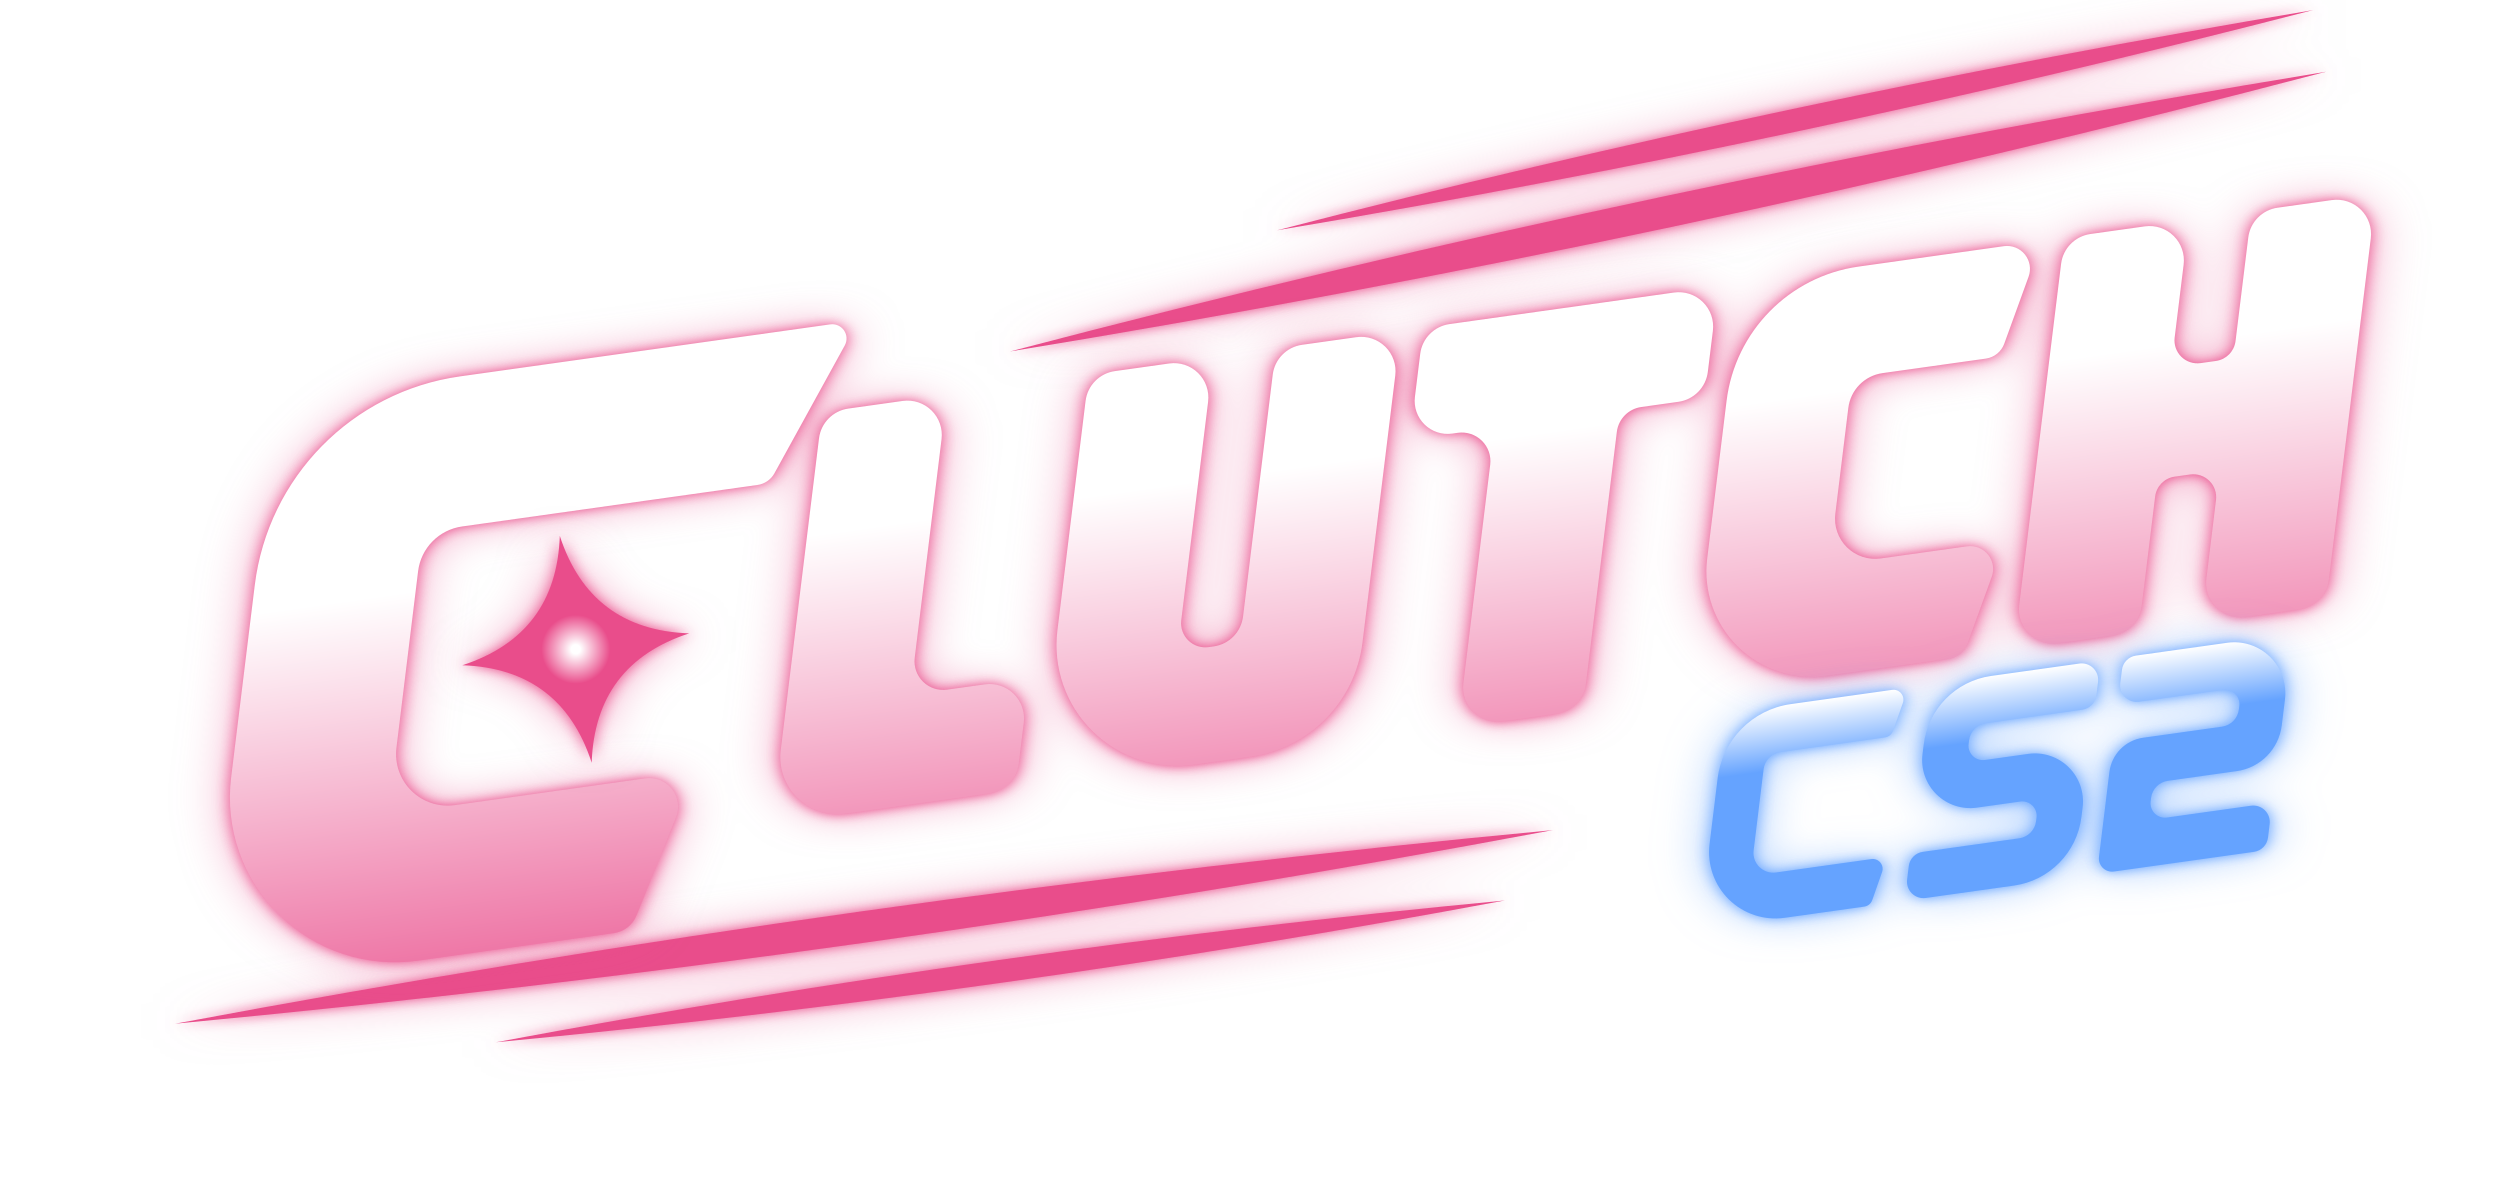
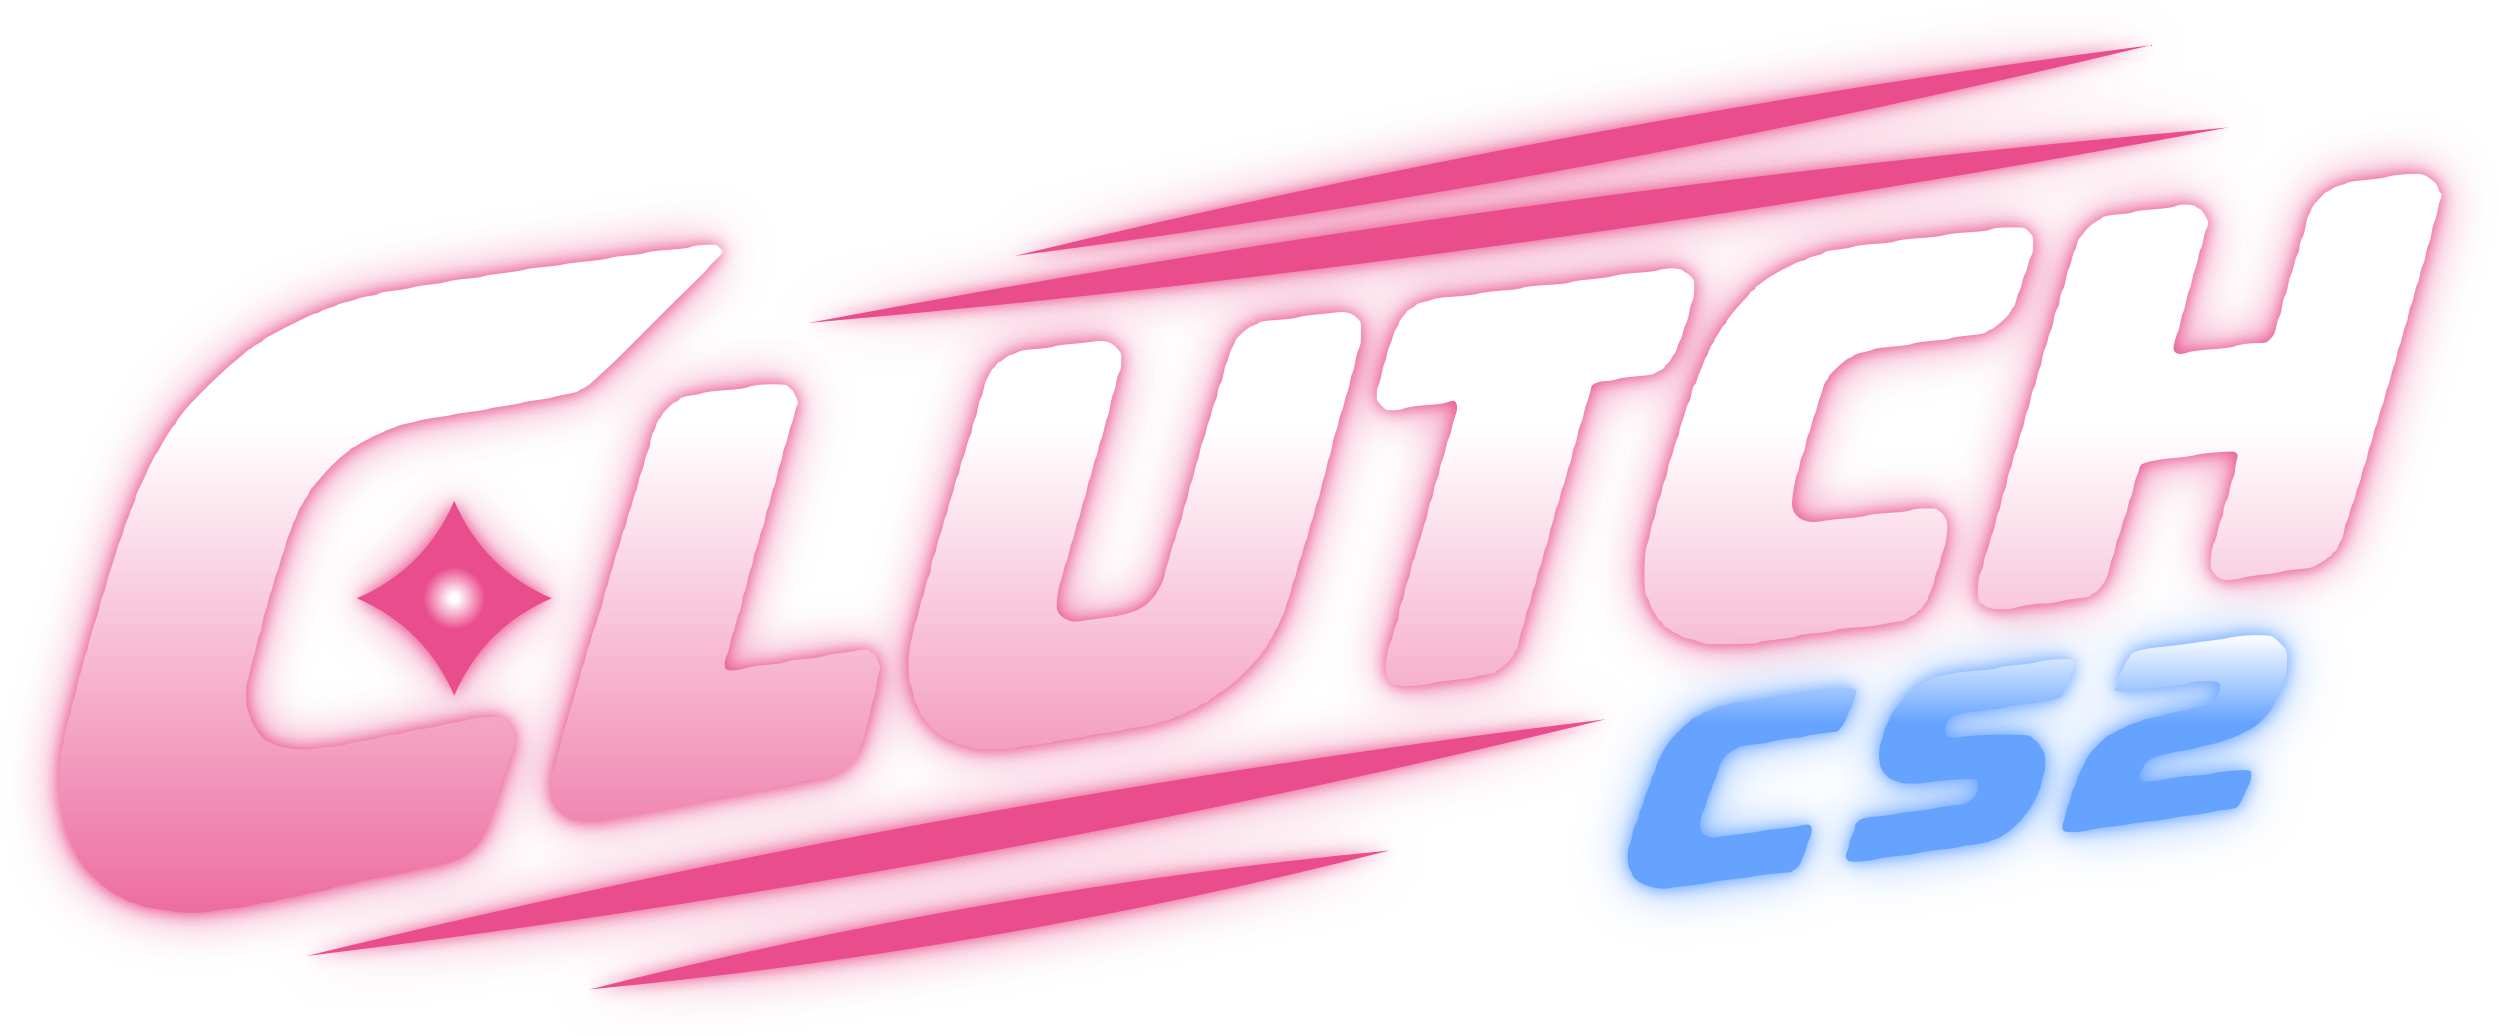
- <svg xmlns="http://www.w3.org/2000/svg" viewBox="-62 -124 873 420" width="873" height="420" role="img" aria-labelledby="title">
+ <svg xmlns="http://www.w3.org/2000/svg" viewBox="133 93 2563 1062" width="640" height="265" role="img" aria-labelledby="title">
  <defs>
-     <linearGradient id="wm" gradientUnits="userSpaceOnUse" x1="0" y1="-30" x2="0" y2="210">
+     <linearGradient id="wm" gradientUnits="userSpaceOnUse" x1="0" y1="11090" x2="0" y2="2430">
      <stop offset="0.3" stop-color="#FFFFFF" />
      <stop offset="1" stop-color="#E94D8B" />
    </linearGradient>
-     <linearGradient id="cs" gradientUnits="userSpaceOnUse" x1="0" y1="148" x2="0" y2="221.6">
+     <linearGradient id="cs" gradientUnits="userSpaceOnUse" x1="0" y1="6360" x2="0" y2="3760">
      <stop offset="0" stop-color="#FFFFFF" />
-       <stop offset="0.3" stop-color="#65A3FF" />
+       <stop offset="0.35" stop-color="#65A3FF" />
    </linearGradient>
-     <filter id="gp" x="-50%" y="-50%" width="200%" height="200%" color-interpolation-filters="sRGB">
-       <feGaussianBlur in="SourceAlpha" stdDeviation="2.5" result="n" />
+     <radialGradient id="sk">
+       <stop offset="0.04" stop-color="#FFFFFF" />
+       <stop offset="0.32" stop-color="#E94D8B" />
+     </radialGradient>
+     <filter id="gp" x="-30%" y="-30%" width="160%" height="160%" color-interpolation-filters="sRGB">
+       <feGaussianBlur in="SourceAlpha" stdDeviation="8" result="n" />
      <feFlood flood-color="#E94D8B" flood-opacity="1" />
      <feComposite in2="n" operator="in" result="gn" />
-       <feGaussianBlur in="SourceAlpha" stdDeviation="8" result="w" />
-       <feFlood flood-color="#E94D8B" flood-opacity="0.5" />
+       <feGaussianBlur in="SourceAlpha" stdDeviation="26" result="w" />
+       <feFlood flood-color="#E94D8B" flood-opacity="0.7" />
      <feComposite in2="w" operator="in" result="gw" />
      <feMerge>
        <feMergeNode in="gw" />
        <feMergeNode in="gn" />
        <feMergeNode in="SourceGraphic" />
      </feMerge>
    </filter>
-     <filter id="gb" x="-50%" y="-50%" width="200%" height="200%" color-interpolation-filters="sRGB">
-       <feGaussianBlur in="SourceAlpha" stdDeviation="2.5" result="n" />
+     <filter id="gb" x="-30%" y="-30%" width="160%" height="160%" color-interpolation-filters="sRGB">
+       <feGaussianBlur in="SourceAlpha" stdDeviation="8" result="n" />
      <feFlood flood-color="#65A3FF" flood-opacity="1" />
      <feComposite in2="n" operator="in" result="gn" />
-       <feGaussianBlur in="SourceAlpha" stdDeviation="8" result="w" />
-       <feFlood flood-color="#65A3FF" flood-opacity="0.55" />
+       <feGaussianBlur in="SourceAlpha" stdDeviation="26" result="w" />
+       <feFlood flood-color="#65A3FF" flood-opacity="0.7" />
      <feComposite in2="w" operator="in" result="gw" />
      <feMerge>
        <feMergeNode in="gw" />
        <feMergeNode in="gn" />
        <feMergeNode in="SourceGraphic" />
      </feMerge>
    </filter>
  </defs>
-   <g id="tilt" transform="rotate(-8 372 70)">
-     <g filter="url(#gp)">
-       <path id="streaks" fill="#E94D8B" d="M-20 180Q222.95 169 465.9 180Q222.95 191 -20 180ZM90 202Q267.95 194 445.9 202Q267.95 210 90 202Z" />
-     </g>
-     <g filter="url(#gp)">
-       <path id="streaks-up" fill="#E94D8B" transform="rotate(-4 560 -40)" d="M300 -30Q535 -41 770 -30Q535 -19 300 -30ZM400 -52Q585 -60 770 -52Q585 -44 400 -52Z" />
-     </g>
-     <g filter="url(#gp)">
-       <path id="clutch" fill="url(#wm)" d="M244.56 -22A5 5 0 0 0 240.56 -30L110.01 -30A84 84 0 0 0 28.87 32.26L11.37 97.56A57.55 57.55 0 0 0 66.96 170L136.18 170A10 10 0 0 0 144.85 164.99L163.27 132.99A10 10 0 0 0 154.6 118L87.35 118A18 18 0 0 1 69.97 95.34L86.04 35.34A18 18 0 0 1 103.43 22L207.61 22A8 8 0 0 0 214.02 18.79ZM231.13 8.89A12 12 0 0 1 242.72 0L261.87 0A12 12 0 0 1 273.47 15.11L253.56 89.41A10 10 0 0 0 263.21 102L276.54 102A12 12 0 0 1 288.13 117.11L284.38 131.11A12 12 0 0 1 272.79 140L222.06 140A20 20 0 0 1 202.75 114.82ZM325.13 8.89A12 12 0 0 1 336.72 0L355.87 0A12 12 0 0 1 367.47 15.11L347.56 89.37A8.44 8.44 0 0 0 355.72 100L357.51 100A12 12 0 0 0 369.1 91.11L391.13 8.89A12 12 0 0 1 402.72 0L421.87 0A12 12 0 0 1 433.47 15.11L409.14 105.91A46 46 0 0 1 364.7 140L345 140A42.2 42.2 0 0 1 304.24 86.87ZM443.13 8.89A12 12 0 0 1 454.72 0L533.87 0A12 12 0 0 1 545.47 15.11L541.71 29.11A12 12 0 0 1 530.12 38L517 38A10 10 0 0 0 507.34 45.41L484.38 131.11A12 12 0 0 1 472.79 140L453.64 140A12 12 0 0 1 442.05 124.89L461.96 50.59A10 10 0 0 0 452.3 38L450.33 38A11.51 11.51 0 0 1 439.21 23.51ZM657.27 11.75A8 8 0 0 0 650.21 0L598.95 0A54 54 0 0 0 546.79 40.02L532.42 93.64A36.83 36.83 0 0 0 568 140L611.19 140A8 8 0 0 0 618.26 135.75L629.94 113.75A8 8 0 0 0 622.87 102L592.43 102A14 14 0 0 1 578.9 84.38L588.55 48.38A14 14 0 0 1 602.07 38L638.52 38A8 8 0 0 0 645.59 33.75ZM669.13 8.89A12 12 0 0 1 680.72 0L699.87 0A12 12 0 0 1 711.47 15.11L704.81 39.93A8 8 0 0 0 712.54 50L717.98 50A8 8 0 0 0 725.7 44.07L735.13 8.89A12 12 0 0 1 746.72 0L765.87 0A12 12 0 0 1 777.47 15.11L746.38 131.11A12 12 0 0 1 734.79 140L715.64 140A12 12 0 0 1 704.05 124.89L711.23 98.07A8 8 0 0 0 703.51 88L698.07 88A8 8 0 0 0 690.34 93.93L680.38 131.11A12 12 0 0 1 668.79 140L649.64 140A12 12 0 0 1 638.05 124.89Z" />
-     </g>
-     <g filter="url(#gb)">
-       <path id="cs2" fill="url(#cs)" d="M593.07 153.04A3.45 3.45 0 0 0 590.01 148L554.22 148A29.9 29.9 0 0 0 525.34 170.16L519.37 192.44A23.16 23.16 0 0 0 541.74 221.6L569.83 221.6A3.45 3.45 0 0 0 572.9 219.74L577.66 210.54A3.45 3.45 0 0 0 574.6 205.5L540.96 205.5A6.9 6.9 0 0 1 534.3 196.81L541.69 169.21A6.9 6.9 0 0 1 548.36 164.1L585.24 164.1A3.45 3.45 0 0 0 588.3 162.24ZM661.59 155.24A5.75 5.75 0 0 0 656.03 148L624.91 148A27.6 27.6 0 0 0 598.25 168.46L597.37 171.74A16.77 16.77 0 0 0 613.56 192.85L628.86 192.85A5.02 5.02 0 0 1 633.72 199.18L633.39 200.39A6.9 6.9 0 0 1 626.73 205.5L592.73 205.5A5.75 5.75 0 0 0 587.18 209.76L585.95 214.36A5.75 5.75 0 0 0 591.5 221.6L622.63 221.6A27.6 27.6 0 0 0 649.29 201.14L650.17 197.86A16.77 16.77 0 0 0 633.97 176.75L618.67 176.75A5.02 5.02 0 0 1 613.82 170.43L614.14 169.21A6.9 6.9 0 0 1 620.81 164.1L654.8 164.1A5.75 5.75 0 0 0 660.36 159.84ZM670.44 152.26A5.75 5.75 0 0 1 675.99 148L708.16 148A17.81 17.81 0 0 1 725.37 170.43L723.01 179.21A18.4 18.4 0 0 1 705.24 192.85L680.95 192.85A6.9 6.9 0 0 0 674.29 197.96L673.97 199.18A5.02 5.02 0 0 0 678.82 205.5L708.48 205.5A5.75 5.75 0 0 1 714.03 212.74L712.8 217.34A5.75 5.75 0 0 1 707.24 221.6L657.85 221.6A4.6 4.6 0 0 1 653.41 215.81L661.13 186.98A13.8 13.8 0 0 1 674.46 176.75L702.28 176.75A6.9 6.9 0 0 0 708.94 171.64L709.27 170.43A5.02 5.02 0 0 0 704.42 164.1L674.76 164.1A5.75 5.75 0 0 1 669.2 156.86Z" />
-     </g>
-     <defs>
-       <radialGradient id="sk">
-         <stop offset="0.04" stop-color="#FFFFFF" />
-         <stop offset="0.3" stop-color="#E94D8B" />
-       </radialGradient>
-     </defs>
-     <g filter="url(#gp)">
-       <path id="spark" fill="url(#sk)" d="M136.76 30 Q142.76 64 176.76 70 Q142.76 76 136.76 110 Q130.76 76 96.76 70 Q130.76 64 136.76 30Z" />
+   <g filter="url(#gp)">
+     <path id="streaks" fill="#E94D8B" d="M1172.4 355.7Q1761.7 278.9 2339.3 139.2Q1750.0 216.0 1172.4 355.7ZM961.2 424.3Q1694.8 359.7 2418.5 223.7Q1684.9 288.3 961.2 424.3ZM446.4 1073.8Q1120.2 991.7 1779.6 830.9Q1105.8 913.0 446.4 1073.8ZM736.8 1108.1Q1152.8 1068.3 1557.9 965.5Q1141.9 1005.3 736.8 1108.1Z" />
+   </g>
+   <g filter="url(#gp)">
+     <g transform="translate(0,1380) scale(0.1,-0.1)">
+       <path fill="url(#wm)" d="M25956 11079 c-54 -4 -120 -15 -145 -24 -25 -9 -122 -23 -216 -31 -109 -10 -178 -20 -192 -29 -12 -8 -43 -19 -70 -25 -26 -6 -68 -24 -92 -41 -24 -16 -48 -29 -53 -29 -8 0 -50 -42 -120 -119 -14 -16 -32 -47 -38 -68 -7 -21 -19 -45 -26 -53 -7 -9 -21 -58 -30 -110 -8 -52 -22 -102 -29 -110 -15 -18 -35 -84 -35 -120 0 -14 -9 -43 -21 -64 -11 -22 -27 -71 -35 -110 -9 -39 -22 -81 -29 -93 -8 -12 -22 -61 -30 -109 -8 -48 -22 -95 -31 -105 -9 -10 -22 -57 -30 -110 -7 -51 -20 -99 -29 -109 -8 -9 -22 -52 -30 -96 -11 -57 -23 -87 -42 -109 -58 -65 -59 -65 -152 -65 -97 0 -186 -13 -245 -36 -23 -9 -100 -19 -182 -24 -136 -9 -268 -25 -285 -36 -4 -2 -28 -8 -54 -13 -55 -10 -95 13 -95 56 0 34 28 141 44 167 7 11 19 55 26 96 7 41 19 88 28 105 8 16 23 71 33 122 10 50 24 102 32 115 8 13 20 55 27 93 7 39 20 88 30 110 10 22 25 78 34 124 8 46 20 87 26 91 7 4 18 45 26 91 8 46 21 93 28 104 21 32 27 78 13 101 -6 12 -22 40 -34 62 -13 22 -31 43 -42 47 -10 3 -29 14 -41 25 -30 26 -165 29 -212 4 -22 -11 -89 -21 -216 -31 -114 -8 -195 -19 -212 -28 -15 -8 -65 -17 -111 -20 -111 -8 -209 -25 -209 -36 0 -6 -19 -18 -42 -29 -48 -21 -126 -90 -154 -135 -10 -16 -26 -36 -35 -42 -10 -7 -22 -36 -29 -65 -6 -29 -17 -59 -24 -68 -8 -8 -21 -49 -30 -90 -10 -41 -23 -85 -31 -96 -8 -12 -21 -61 -29 -109 -9 -48 -22 -95 -30 -104 -17 -19 -36 -85 -36 -126 0 -16 -7 -41 -15 -55 -28 -50 -37 -76 -47 -143 -5 -37 -18 -82 -28 -100 -10 -18 -23 -57 -29 -88 -5 -31 -19 -74 -30 -95 -11 -21 -24 -72 -30 -112 -6 -40 -18 -83 -26 -95 -7 -12 -21 -60 -30 -107 -10 -47 -24 -92 -32 -101 -8 -10 -21 -55 -29 -100 -7 -46 -22 -100 -33 -119 -10 -19 -24 -66 -29 -103 -6 -38 -20 -88 -32 -112 -11 -23 -25 -68 -30 -100 -5 -32 -18 -76 -29 -99 -11 -22 -25 -69 -31 -104 -6 -35 -20 -80 -30 -100 -10 -20 -23 -70 -29 -110 -6 -40 -18 -84 -26 -96 -9 -13 -23 -63 -31 -112 -9 -49 -22 -96 -29 -104 -8 -9 -21 -55 -29 -103 -9 -48 -23 -98 -31 -111 -9 -13 -22 -57 -31 -97 -8 -41 -21 -83 -28 -94 -14 -23 -36 -103 -36 -135 0 -12 -12 -47 -27 -78 -44 -93 -43 -322 2 -322 7 0 25 -12 41 -27 41 -39 231 -47 328 -14 64 22 208 41 312 41 33 0 90 9 125 19 35 11 117 25 181 31 101 11 121 16 143 36 14 13 30 24 35 24 19 0 84 76 113 130 15 30 35 91 43 135 8 44 22 90 30 102 8 13 21 59 29 104 7 44 21 92 31 106 9 14 23 58 31 97 8 39 23 85 33 101 9 17 23 62 30 100 7 39 20 84 30 100 10 17 23 64 30 105 7 41 21 91 31 110 10 19 21 51 24 71 3 20 13 43 23 51 30 26 182 57 337 69 83 6 179 20 215 30 40 11 130 23 234 29 162 11 170 10 189 -8 18 -19 19 -22 3 -84 -9 -35 -16 -80 -16 -99 0 -19 -9 -52 -20 -74 -11 -22 -27 -77 -35 -124 -8 -46 -21 -91 -28 -100 -15 -17 -37 -96 -37 -133 0 -13 -9 -41 -21 -62 -11 -21 -26 -73 -34 -115 -7 -43 -23 -95 -34 -117 -35 -68 -52 -229 -31 -291 6 -16 31 -46 55 -66 42 -35 47 -37 118 -37 45 0 98 8 138 20 35 11 132 26 214 34 83 8 166 21 185 29 19 8 100 20 180 27 109 9 150 17 165 30 11 9 38 25 60 35 22 10 51 29 64 41 13 13 29 24 35 24 6 0 16 10 21 23 6 12 19 26 31 31 11 5 26 27 33 50 7 23 20 50 30 61 10 11 23 54 30 95 6 41 19 86 28 100 9 13 22 53 30 89 7 35 22 78 32 95 10 17 24 60 31 96 6 36 20 79 29 95 10 17 23 61 30 100 7 38 20 83 30 100 10 16 24 64 30 105 7 40 20 88 30 105 10 16 23 62 30 100 7 39 19 80 27 92 8 13 22 58 30 100 9 43 24 92 33 108 10 17 23 62 30 100 7 39 19 80 26 92 8 12 23 62 34 112 11 49 26 100 34 113 8 13 20 57 27 98 6 41 19 86 27 99 8 13 23 63 33 111 10 48 25 98 33 111 8 13 20 58 26 99 7 41 19 86 28 99 8 13 23 64 33 113 10 49 24 96 31 104 6 8 18 49 26 91 8 43 22 92 32 108 10 17 23 66 30 110 7 44 20 91 29 105 8 13 22 62 29 108 7 46 21 98 30 115 9 18 22 68 30 112 8 44 20 93 28 109 17 33 20 76 6 76 -5 0 -13 10 -16 23 -17 57 -34 81 -85 119 -75 58 -111 63 -304 47z M21800 10531 c-25 -4 -55 -13 -68 -19 -12 -7 -89 -17 -170 -22 -199 -13 -260 -20 -305 -36 -21 -7 -111 -18 -200 -24 -172 -11 -254 -21 -300 -39 -16 -6 -92 -16 -170 -21 -168 -12 -207 -17 -267 -35 -25 -8 -88 -19 -140 -25 -108 -12 -129 -17 -150 -36 -8 -7 -47 -20 -87 -29 -39 -9 -77 -23 -84 -31 -6 -8 -28 -17 -48 -20 -20 -3 -52 -14 -71 -24 -19 -11 -46 -24 -60 -31 -57 -26 -87 -42 -131 -67 -90 -53 -112 -68 -157 -104 -26 -21 -50 -38 -54 -38 -5 0 -8 -7 -8 -15 0 -9 -11 -20 -25 -25 -14 -5 -28 -17 -32 -27 -4 -9 -32 -43 -62 -74 -91 -94 -181 -208 -181 -228 0 -6 -8 -16 -19 -23 -10 -7 -26 -29 -36 -48 -10 -19 -29 -49 -41 -66 -13 -17 -24 -37 -24 -44 0 -8 -9 -23 -19 -34 -10 -12 -27 -43 -36 -71 -9 -27 -22 -57 -29 -65 -8 -8 -19 -33 -26 -55 -6 -22 -23 -62 -36 -90 -13 -27 -28 -69 -34 -92 -6 -23 -15 -45 -21 -49 -15 -9 -29 -50 -40 -113 -4 -30 -15 -61 -23 -70 -9 -9 -23 -46 -31 -81 -9 -36 -27 -93 -41 -127 -13 -34 -24 -74 -24 -90 0 -15 -9 -46 -21 -67 -11 -22 -27 -70 -35 -107 -8 -38 -23 -86 -34 -107 -11 -21 -24 -69 -29 -108 -5 -38 -18 -87 -29 -109 -12 -22 -25 -67 -31 -101 -5 -33 -19 -78 -30 -100 -11 -21 -25 -73 -31 -114 -6 -41 -17 -84 -25 -97 -8 -12 -22 -64 -31 -115 -9 -51 -22 -104 -29 -118 -43 -84 -47 -560 -4 -560 5 0 16 -26 25 -57 9 -32 24 -67 34 -78 10 -11 27 -39 38 -61 12 -23 28 -44 37 -47 8 -4 20 -18 27 -32 6 -14 16 -25 22 -25 6 0 27 -13 47 -29 20 -17 47 -33 61 -36 14 -4 35 -15 47 -26 11 -11 53 -26 93 -34 40 -8 95 -25 122 -36 45 -19 64 -20 306 -17 191 2 261 6 273 16 9 8 89 20 196 31 100 11 188 24 196 31 16 13 96 26 255 39 68 5 128 16 146 25 22 11 82 19 195 27 158 10 212 16 309 37 25 6 83 15 130 22 63 9 91 18 113 36 16 13 39 27 52 30 13 3 31 16 39 29 9 13 25 26 36 30 11 3 20 12 20 18 0 7 14 27 30 45 17 18 30 41 30 51 0 10 13 45 29 77 16 32 34 88 41 124 6 36 20 79 30 95 10 17 23 62 29 100 7 39 19 80 27 92 18 29 44 171 43 243 -1 74 -16 109 -68 156 -44 39 -44 39 -155 38 -81 0 -122 -5 -151 -18 -27 -11 -88 -20 -195 -26 -174 -11 -214 -16 -285 -36 -27 -7 -117 -18 -200 -24 -82 -5 -187 -18 -233 -27 -173 -36 -306 43 -306 182 0 71 34 269 53 305 10 19 21 61 25 92 4 32 18 77 30 100 12 24 28 77 35 118 6 41 18 85 26 97 8 12 22 54 31 95 9 40 24 89 34 108 9 19 22 62 29 95 7 33 21 78 31 100 10 22 21 57 25 77 3 21 17 51 30 67 14 16 25 34 25 40 0 27 191 201 220 201 8 0 23 9 35 20 13 12 51 26 96 35 41 7 88 21 104 29 19 10 95 21 201 30 94 7 180 19 192 25 26 14 128 29 275 40 65 5 124 14 132 21 8 6 85 19 172 27 136 13 163 18 194 39 19 13 40 24 46 24 12 0 72 46 140 107 24 21 52 57 63 80 11 23 24 43 30 45 6 2 17 32 26 68 8 36 22 76 31 89 8 13 21 53 29 89 7 36 21 76 30 90 9 14 22 54 30 89 7 36 22 79 34 97 16 27 20 50 20 118 0 84 0 84 -42 128 -41 45 -41 45 -167 47 -69 0 -146 -2 -171 -6z M8459 10350 c-26 -4 -56 -13 -67 -19 -12 -6 -90 -16 -174 -21 -166 -11 -247 -22 -291 -39 -15 -6 -87 -15 -160 -21 -73 -5 -157 -17 -187 -26 -55 -16 -109 -23 -320 -44 -63 -6 -140 -17 -170 -25 -30 -7 -116 -18 -190 -24 -74 -6 -160 -17 -190 -26 -30 -9 -91 -20 -135 -25 -226 -28 -261 -33 -296 -45 -20 -8 -75 -16 -121 -20 -119 -9 -216 -23 -268 -40 -25 -8 -97 -19 -162 -25 -64 -5 -145 -19 -180 -30 -34 -10 -111 -24 -169 -30 -108 -11 -162 -22 -182 -38 -7 -6 -49 -15 -95 -21 -46 -6 -104 -20 -128 -30 -24 -11 -70 -25 -101 -31 -31 -5 -73 -18 -93 -29 -19 -10 -62 -26 -95 -35 -33 -10 -67 -24 -76 -32 -8 -7 -31 -17 -50 -20 -19 -4 -59 -19 -89 -35 -30 -15 -99 -49 -153 -76 -54 -26 -124 -62 -155 -80 -31 -17 -76 -41 -99 -53 -24 -12 -43 -26 -43 -31 0 -5 -20 -18 -44 -30 -24 -11 -52 -29 -62 -40 -9 -10 -22 -19 -28 -19 -6 0 -22 -11 -36 -25 -14 -14 -52 -47 -85 -73 -33 -26 -69 -56 -81 -67 -11 -11 -51 -47 -88 -80 -106 -94 -337 -328 -376 -380 -19 -26 -47 -62 -61 -79 -15 -17 -29 -41 -33 -53 -4 -13 -11 -23 -16 -23 -11 0 -106 -150 -152 -240 -13 -25 -28 -49 -35 -55 -7 -5 -20 -28 -29 -50 -9 -22 -24 -51 -34 -65 -9 -14 -20 -36 -24 -50 -7 -25 -43 -104 -98 -211 -15 -31 -28 -67 -28 -80 0 -13 -14 -51 -30 -84 -16 -33 -30 -66 -30 -74 0 -8 -11 -38 -25 -67 -14 -29 -30 -77 -36 -106 -6 -29 -21 -71 -32 -93 -11 -22 -26 -62 -33 -90 -7 -27 -22 -77 -33 -110 -48 -142 -64 -194 -81 -265 -9 -41 -25 -89 -34 -106 -8 -17 -22 -62 -30 -100 -7 -38 -23 -96 -34 -129 -43 -125 -81 -252 -87 -295 -4 -25 -14 -58 -22 -73 -8 -16 -21 -61 -29 -100 -8 -40 -24 -96 -34 -125 -11 -29 -25 -85 -30 -125 -6 -39 -20 -94 -32 -121 -11 -27 -24 -77 -29 -111 -4 -33 -18 -82 -29 -107 -11 -26 -25 -84 -31 -130 -6 -46 -20 -117 -31 -158 -18 -63 -22 -112 -25 -300 -4 -231 0 -275 41 -420 9 -30 16 -68 16 -86 0 -36 17 -93 35 -114 7 -8 19 -35 25 -60 7 -24 23 -57 36 -73 13 -16 24 -37 24 -46 0 -10 14 -35 30 -56 17 -21 30 -41 30 -45 0 -23 237 -243 287 -266 18 -9 33 -20 33 -24 0 -5 21 -16 48 -26 26 -9 56 -25 67 -34 11 -9 43 -23 70 -29 28 -7 68 -21 90 -31 22 -11 83 -24 135 -30 52 -6 129 -18 170 -27 102 -23 338 -23 435 0 39 9 130 21 204 27 74 6 150 18 170 26 20 9 86 22 146 30 61 8 129 21 152 30 22 8 96 23 162 34 67 10 127 23 134 28 7 6 59 18 116 27 57 9 120 25 140 35 20 11 77 24 126 30 50 6 110 19 135 29 25 11 92 24 150 31 58 7 120 19 139 26 19 8 89 23 157 33 67 11 131 24 142 30 11 6 75 19 142 30 67 11 127 24 134 30 7 6 48 18 92 27 43 10 87 24 96 31 9 8 30 22 47 31 49 28 119 91 143 130 12 20 28 41 35 45 7 4 13 13 13 20 0 7 13 38 29 69 16 32 37 89 45 128 9 40 23 81 30 93 8 12 19 47 26 77 7 30 21 75 30 100 10 25 24 70 30 100 7 30 20 69 30 85 10 17 25 61 35 99 9 38 23 79 30 90 48 77 44 260 -7 309 -10 10 -25 29 -34 42 -10 15 -33 29 -58 36 -58 16 -247 3 -332 -22 -38 -12 -105 -26 -149 -31 -44 -5 -116 -20 -160 -33 -44 -13 -126 -28 -182 -34 -56 -6 -123 -19 -150 -30 -27 -10 -84 -22 -128 -26 -44 -4 -112 -18 -150 -31 -39 -13 -111 -28 -161 -33 -49 -5 -117 -19 -151 -30 -36 -12 -112 -25 -185 -31 -67 -5 -141 -14 -163 -20 -110 -27 -371 5 -447 56 -21 13 -42 24 -47 24 -38 0 -150 154 -171 235 -7 28 -20 64 -28 80 -20 39 -22 259 -3 293 7 13 21 69 32 125 10 56 26 118 34 137 8 19 21 72 30 118 8 45 21 92 29 105 8 12 20 58 26 102 7 44 21 100 31 125 10 25 26 78 34 119 9 41 20 80 25 86 5 6 19 51 30 100 12 48 27 97 35 109 7 12 19 48 26 81 7 33 20 76 29 95 10 19 25 68 34 108 9 41 23 83 31 95 7 12 21 48 30 79 9 32 20 60 25 63 5 3 18 34 30 69 12 36 27 69 34 75 7 6 21 29 31 51 10 22 21 40 25 40 4 0 15 19 26 43 10 23 26 51 36 62 10 11 45 52 77 90 80 96 186 202 250 250 30 22 61 48 70 58 8 9 21 17 27 17 6 0 29 13 50 28 21 15 55 34 74 42 19 7 42 19 50 26 8 7 39 22 68 33 29 12 63 27 75 35 12 7 47 22 77 31 30 10 60 21 66 26 6 5 46 16 90 24 43 8 99 22 124 30 25 8 111 24 191 34 80 11 157 24 170 30 14 5 89 16 167 25 78 9 159 23 182 31 22 8 97 21 167 30 71 10 146 23 168 31 22 7 96 21 165 29 69 9 143 22 165 30 22 8 85 22 140 31 55 9 107 23 115 30 9 7 33 21 55 31 38 17 56 31 124 93 140 126 196 179 359 343 343 345 510 511 651 647 77 74 140 139 141 143 0 5 26 34 58 65 112 111 109 105 70 146 -35 36 -35 36 -119 35 -46 -1 -105 -5 -130 -9z M18394 10111 c-28 -5 -66 -13 -85 -19 -19 -6 -106 -16 -194 -21 -88 -6 -185 -17 -215 -26 -66 -19 -145 -30 -308 -45 -67 -6 -139 -18 -159 -26 -23 -10 -93 -19 -190 -24 -201 -12 -271 -20 -309 -35 -18 -7 -72 -16 -120 -19 -179 -13 -300 -28 -344 -42 -25 -7 -110 -18 -190 -24 -186 -13 -227 -18 -270 -35 -19 -8 -61 -19 -92 -25 -34 -7 -63 -19 -70 -29 -7 -10 -30 -26 -51 -36 -21 -10 -42 -25 -47 -35 -5 -9 -25 -36 -45 -59 -19 -24 -35 -51 -35 -60 0 -9 -11 -32 -24 -50 -14 -18 -29 -55 -35 -81 -6 -27 -19 -66 -30 -87 -11 -21 -25 -67 -31 -102 -6 -35 -18 -73 -25 -85 -8 -12 -21 -63 -30 -115 -9 -51 -24 -105 -33 -119 -11 -17 -17 -47 -17 -87 0 -58 2 -65 39 -106 22 -24 47 -47 55 -51 29 -12 145 -8 173 6 35 19 135 34 278 42 65 4 140 15 174 25 71 23 71 23 90 3 22 -21 20 -85 -4 -142 -10 -26 -26 -82 -35 -125 -8 -43 -22 -89 -30 -101 -9 -13 -22 -59 -31 -102 -8 -43 -23 -97 -34 -119 -11 -22 -24 -69 -29 -105 -5 -36 -19 -84 -31 -107 -12 -23 -26 -72 -31 -109 -5 -38 -15 -77 -23 -89 -14 -23 -32 -88 -42 -155 -3 -25 -13 -57 -20 -72 -8 -15 -21 -58 -30 -95 -8 -37 -26 -95 -39 -128 -12 -33 -26 -80 -30 -105 -4 -25 -11 -50 -17 -57 -12 -15 -27 -66 -38 -132 -5 -29 -18 -72 -29 -95 -11 -22 -25 -75 -31 -115 -6 -41 -17 -82 -24 -90 -16 -18 -36 -106 -36 -154 0 -18 -9 -50 -21 -71 -11 -22 -27 -71 -35 -110 -9 -39 -21 -80 -28 -91 -16 -26 -25 -60 -41 -165 -25 -167 18 -260 127 -275 78 -11 285 5 348 26 33 11 122 24 220 33 91 8 181 21 200 29 19 8 77 20 128 27 61 9 96 18 99 27 3 8 22 22 42 32 43 22 141 123 141 145 0 9 9 25 21 37 14 14 25 47 35 107 9 48 24 105 34 127 10 22 24 72 31 110 6 39 19 84 29 100 9 17 23 64 30 105 7 41 20 89 30 105 10 17 23 62 29 100 7 39 20 86 30 105 10 19 24 67 31 105 7 39 20 84 30 100 9 17 23 64 30 105 7 41 20 95 30 120 10 25 24 74 30 110 6 36 20 79 29 95 10 17 23 62 30 100 7 39 19 81 28 94 8 13 23 63 33 111 10 48 25 98 33 111 8 13 20 58 27 99 6 41 18 85 26 97 8 13 21 62 30 110 8 48 23 101 33 117 10 17 24 63 30 101 7 39 21 88 31 110 10 22 24 65 30 95 7 30 14 63 17 73 7 27 80 56 138 57 28 0 67 5 88 10 20 6 54 14 75 20 20 5 102 15 182 21 90 7 151 17 160 25 9 7 37 23 63 34 26 12 47 27 47 35 0 8 11 22 25 31 14 9 35 36 46 60 11 24 24 44 29 44 5 0 19 32 31 70 11 39 25 70 29 70 4 0 16 33 25 73 10 39 25 86 35 102 10 17 23 64 30 105 6 41 21 93 31 114 15 30 20 61 21 130 1 91 1 91 -33 129 -20 20 -41 37 -47 37 -6 0 -20 9 -31 21 -23 24 -111 33 -197 20z M15010 9663 c-47 -6 -142 -17 -212 -23 -70 -6 -144 -18 -164 -26 -22 -9 -94 -19 -183 -24 -162 -11 -199 -16 -221 -35 -8 -7 -36 -19 -62 -28 -51 -17 -178 -133 -178 -164 0 -9 -11 -33 -24 -52 -13 -20 -29 -61 -36 -91 -7 -30 -19 -65 -27 -77 -8 -12 -21 -59 -29 -104 -8 -45 -20 -90 -28 -98 -16 -18 -36 -84 -36 -119 0 -13 -11 -47 -25 -76 -14 -29 -30 -80 -36 -112 -6 -32 -18 -71 -26 -87 -8 -16 -21 -60 -29 -99 -8 -39 -23 -87 -34 -108 -11 -21 -24 -68 -30 -105 -6 -37 -17 -79 -25 -94 -7 -15 -21 -63 -30 -106 -9 -44 -24 -98 -35 -120 -10 -22 -23 -73 -29 -113 -6 -40 -18 -84 -27 -97 -8 -13 -22 -59 -29 -103 -8 -44 -23 -97 -35 -119 -11 -21 -25 -65 -31 -98 -6 -32 -17 -68 -25 -80 -8 -12 -23 -60 -33 -106 -11 -46 -29 -109 -40 -139 -11 -30 -20 -68 -21 -83 0 -35 -64 -170 -102 -217 -42 -51 -102 -110 -112 -110 -5 0 -23 -11 -40 -24 -38 -28 -200 -74 -311 -87 -44 -5 -127 -17 -185 -25 -185 -28 -186 -28 -245 -4 -64 26 -101 65 -111 117 -9 46 13 216 33 263 8 19 24 73 34 119 10 46 24 89 30 97 6 7 19 54 30 105 10 50 24 98 30 106 7 7 20 54 30 105 11 50 24 97 30 104 6 7 19 54 30 105 10 50 24 98 30 105 6 7 19 57 30 110 10 53 23 102 29 109 6 8 20 54 30 103 10 49 25 100 33 113 8 13 20 56 27 94 6 39 18 80 25 92 8 11 23 65 35 119 11 53 25 103 31 110 6 8 19 60 29 117 9 57 24 114 32 128 9 13 21 60 28 104 6 44 21 95 33 114 16 27 21 52 21 115 1 81 1 82 -39 129 -61 71 -130 91 -250 72 -50 -7 -154 -19 -233 -25 -80 -6 -158 -18 -179 -27 -22 -9 -94 -19 -178 -24 -118 -8 -147 -13 -187 -34 -26 -14 -56 -25 -65 -25 -10 0 -38 -16 -61 -35 -24 -19 -51 -37 -61 -40 -9 -3 -25 -18 -34 -35 -10 -16 -23 -30 -28 -30 -6 0 -21 -24 -35 -52 -14 -29 -31 -64 -39 -78 -8 -14 -18 -54 -24 -89 -6 -35 -18 -72 -26 -81 -9 -10 -23 -58 -32 -107 -8 -48 -19 -93 -24 -99 -13 -16 -39 -104 -39 -134 0 -14 -9 -42 -20 -63 -11 -21 -27 -69 -35 -106 -8 -38 -23 -86 -34 -108 -11 -21 -25 -67 -30 -102 -6 -35 -17 -74 -26 -88 -9 -13 -23 -57 -31 -96 -8 -40 -26 -99 -38 -132 -13 -33 -27 -82 -31 -109 -4 -27 -13 -59 -21 -71 -8 -12 -21 -56 -30 -96 -8 -41 -24 -92 -34 -114 -10 -22 -24 -69 -29 -104 -6 -35 -17 -73 -24 -85 -16 -23 -37 -112 -37 -152 0 -14 -11 -49 -24 -77 -14 -29 -30 -83 -36 -120 -6 -38 -18 -79 -26 -92 -8 -13 -22 -61 -30 -107 -8 -46 -23 -103 -33 -128 -11 -25 -24 -74 -31 -110 -6 -36 -19 -90 -28 -120 -24 -81 -24 -382 0 -426 10 -17 22 -62 28 -100 6 -38 19 -81 29 -95 11 -14 25 -45 32 -68 7 -23 20 -48 29 -54 9 -7 24 -26 33 -43 27 -53 175 -182 229 -200 25 -8 51 -21 57 -28 6 -8 29 -16 51 -20 21 -3 75 -18 120 -32 77 -25 88 -26 268 -22 123 2 195 8 209 16 12 7 98 21 191 31 93 10 179 24 191 30 12 7 92 21 177 31 85 11 164 25 176 31 11 6 95 20 186 30 90 10 170 23 177 29 7 6 75 19 152 29 76 10 152 25 168 33 17 8 59 21 95 27 36 7 76 19 88 28 13 8 49 23 80 34 31 11 59 24 62 29 4 6 30 19 59 29 29 10 56 23 60 28 9 14 67 43 86 43 9 0 18 7 22 15 3 9 23 25 44 36 22 11 39 23 39 27 0 4 17 16 38 27 20 11 53 32 72 47 19 15 48 38 63 51 62 48 287 281 287 296 0 4 12 22 28 41 15 19 34 49 42 65 8 17 21 39 30 50 9 11 23 36 30 55 7 19 20 43 28 53 9 9 24 40 33 69 10 28 25 58 32 67 7 9 19 41 26 70 6 30 20 73 31 95 10 23 24 70 30 106 6 36 18 75 26 87 7 12 23 64 34 114 12 51 25 99 31 105 6 7 19 49 29 93 11 45 26 91 34 104 7 12 19 54 26 92 7 39 19 80 26 93 8 12 23 62 33 111 10 48 26 99 34 112 8 13 20 58 27 99 7 41 20 95 30 120 10 25 24 77 30 115 7 39 20 88 30 110 10 22 23 76 30 120 6 44 20 98 30 120 11 22 26 75 34 118 9 42 22 87 29 100 8 12 20 51 27 87 7 36 21 83 30 105 10 22 24 74 31 115 6 41 18 85 26 98 8 13 21 64 29 115 8 51 24 110 36 132 18 34 22 57 22 155 1 116 1 116 -37 155 -56 57 -123 74 -237 58z M9081 8919 c-35 -5 -79 -16 -99 -25 -22 -9 -97 -19 -187 -24 -159 -11 -243 -22 -287 -39 -14 -5 -55 -13 -90 -17 -68 -7 -128 -27 -128 -43 0 -5 -13 -14 -29 -19 -38 -13 -114 -84 -143 -131 -11 -20 -29 -45 -39 -56 -9 -11 -23 -40 -29 -65 -7 -25 -18 -52 -25 -60 -13 -16 -35 -96 -35 -130 0 -12 -11 -45 -24 -73 -14 -29 -30 -80 -36 -115 -6 -35 -20 -80 -30 -100 -10 -20 -24 -66 -30 -102 -6 -35 -18 -77 -26 -92 -8 -15 -21 -56 -29 -91 -8 -35 -23 -84 -34 -108 -11 -24 -25 -73 -31 -109 -6 -36 -18 -72 -26 -81 -8 -9 -21 -49 -30 -90 -8 -41 -24 -92 -34 -115 -11 -22 -25 -67 -31 -100 -6 -32 -21 -86 -34 -119 -12 -33 -26 -80 -30 -105 -4 -25 -13 -55 -21 -67 -7 -12 -21 -61 -30 -110 -10 -48 -25 -104 -34 -123 -10 -19 -23 -60 -30 -90 -6 -30 -20 -73 -31 -95 -10 -22 -23 -65 -30 -95 -6 -30 -19 -74 -30 -96 -11 -23 -24 -70 -31 -105 -6 -35 -15 -69 -19 -75 -11 -14 -35 -94 -44 -149 -3 -22 -17 -67 -30 -100 -12 -33 -26 -80 -30 -105 -4 -25 -14 -57 -21 -72 -8 -15 -21 -58 -30 -95 -8 -37 -26 -99 -40 -136 -13 -38 -24 -77 -24 -87 0 -10 -13 -61 -29 -112 -16 -51 -32 -115 -36 -141 -3 -27 -16 -65 -28 -85 -20 -33 -22 -51 -22 -177 0 -140 0 -140 40 -202 23 -36 54 -69 74 -80 19 -10 43 -26 52 -37 41 -44 358 -43 489 1 25 9 104 23 176 33 72 10 140 23 152 29 11 6 84 20 162 31 79 11 148 24 155 30 6 5 72 18 146 29 74 10 148 26 164 34 17 8 82 21 145 27 63 7 129 19 145 26 17 8 94 22 171 33 78 10 151 24 162 30 12 6 79 19 149 27 70 9 146 24 168 34 22 10 87 24 145 31 58 6 123 20 145 29 22 10 60 23 85 30 51 14 51 13 148 110 54 55 75 83 82 114 6 23 19 59 30 81 11 22 26 76 35 119 8 44 20 85 26 92 5 6 18 62 29 122 10 61 25 121 33 134 8 13 22 76 31 141 9 65 21 127 26 137 12 23 13 63 2 76 -5 5 -17 31 -27 57 -13 37 -24 51 -46 59 -16 5 -29 14 -29 18 0 17 -76 20 -132 6 -32 -9 -107 -20 -169 -26 -61 -6 -137 -20 -168 -31 -35 -13 -102 -23 -179 -29 -140 -11 -183 -17 -230 -37 -18 -7 -93 -18 -167 -24 -73 -5 -158 -17 -187 -25 -135 -39 -216 -44 -242 -15 -19 21 -9 118 15 147 6 7 19 57 30 110 10 53 23 102 30 110 6 7 19 52 30 100 10 48 24 93 30 100 12 15 38 117 39 154 0 14 7 38 16 55 8 16 23 73 34 126 10 54 25 108 33 121 8 13 20 56 26 96 6 41 20 90 30 110 10 21 24 66 30 101 7 35 21 80 31 100 10 20 24 70 30 111 7 41 19 88 27 104 9 17 24 69 34 118 10 48 25 98 33 110 8 13 19 57 26 98 7 41 20 93 30 115 11 22 24 72 30 110 6 39 18 81 27 94 8 13 23 64 33 113 10 49 24 96 30 103 6 8 19 52 29 99 10 47 24 92 30 100 8 9 10 25 6 38 -12 41 -50 118 -57 118 -4 0 -19 12 -33 28 -25 26 -28 27 -148 29 -67 1 -151 -3 -186 -8z" />
    </g>
  </g>
+   <g filter="url(#gb)">
+     <g transform="translate(0,1380) scale(0.1,-0.1)">
+       <path fill="url(#cs)" d="M24350 6349 c-58 -4 -134 -15 -170 -24 -36 -9 -112 -20 -170 -26 -58 -5 -161 -19 -230 -31 -69 -11 -188 -26 -265 -33 -234 -22 -325 -49 -345 -100 -5 -13 -13 -26 -19 -29 -6 -4 -17 -21 -24 -39 -20 -45 -35 -77 -57 -117 -10 -19 -19 -44 -20 -55 0 -11 -9 -39 -20 -62 -14 -32 -16 -45 -7 -50 20 -13 238 -4 292 12 28 8 105 19 170 25 151 14 251 28 290 40 102 32 296 30 317 -3 20 -32 -23 -167 -53 -167 -5 0 -21 -11 -33 -25 -18 -19 -41 -28 -85 -36 -34 -5 -85 -18 -114 -29 -29 -10 -88 -24 -133 -29 -45 -6 -101 -17 -125 -26 -24 -9 -66 -21 -94 -26 -107 -20 -151 -32 -165 -44 -8 -7 -40 -18 -71 -24 -31 -7 -71 -23 -90 -36 -18 -14 -40 -25 -50 -25 -9 0 -33 -12 -54 -26 -21 -14 -49 -30 -61 -34 -25 -10 -48 -29 -139 -120 -64 -64 -84 -92 -125 -180 -12 -25 -32 -65 -45 -90 -12 -25 -26 -62 -30 -84 -3 -21 -15 -50 -26 -65 -10 -14 -24 -52 -30 -85 -6 -32 -19 -75 -30 -96 -11 -20 -24 -66 -30 -101 -6 -35 -15 -68 -20 -73 -5 -6 -9 -27 -9 -48 0 -33 4 -40 28 -49 35 -14 199 -4 255 16 23 8 110 22 192 30 83 9 179 22 215 30 36 9 119 20 184 26 65 5 153 17 195 25 131 25 173 32 286 44 61 7 143 21 184 31 41 11 88 19 105 19 16 0 57 5 90 11 59 10 62 12 91 62 16 29 38 74 47 101 10 27 24 56 31 65 34 40 48 155 21 165 -40 15 -335 -9 -397 -33 -15 -6 -78 -13 -140 -16 -135 -7 -263 -22 -337 -40 -101 -24 -208 -29 -236 -10 -29 19 -26 70 7 117 10 15 19 31 19 36 0 25 84 81 138 93 31 6 84 20 117 30 33 9 103 23 155 29 52 7 111 19 130 27 19 8 79 23 134 33 54 11 103 24 110 29 6 5 38 16 71 25 71 18 265 114 303 150 60 55 122 120 122 127 0 5 8 16 18 26 10 10 27 38 36 63 10 25 23 52 30 60 7 8 18 35 25 60 6 25 23 68 36 95 16 33 28 82 35 144 9 84 8 119 -5 187 -6 26 -98 119 -143 143 -29 15 -163 20 -282 10z M22342 6099 c-46 -4 -104 -15 -130 -23 -26 -9 -101 -20 -167 -26 -129 -10 -203 -22 -248 -39 -16 -6 -101 -16 -190 -21 -89 -6 -191 -17 -227 -25 -36 -8 -102 -22 -148 -30 -46 -8 -93 -22 -107 -33 -13 -10 -44 -27 -69 -36 -25 -10 -46 -22 -46 -27 0 -6 -13 -15 -29 -22 -49 -21 -131 -105 -237 -244 -12 -16 -27 -46 -34 -68 -7 -22 -21 -52 -31 -66 -11 -15 -25 -55 -33 -90 -8 -35 -21 -82 -30 -104 -27 -70 -21 -217 10 -270 34 -60 85 -102 136 -115 24 -6 51 -15 60 -20 22 -13 202 -13 248 -1 39 11 386 41 467 41 64 0 78 -15 75 -83 -3 -61 -25 -98 -90 -146 -43 -32 -53 -35 -148 -42 -56 -4 -140 -17 -186 -28 -45 -11 -137 -25 -203 -31 -66 -6 -149 -17 -185 -25 -63 -14 -178 -29 -310 -41 -77 -6 -140 -51 -140 -99 0 -14 -13 -55 -30 -90 -16 -35 -30 -77 -30 -92 0 -16 -8 -44 -18 -63 -22 -43 -16 -87 15 -104 28 -15 203 -3 277 18 28 8 96 20 152 25 56 6 128 13 160 17 32 3 91 14 129 24 39 10 143 26 233 34 89 9 170 20 180 25 9 5 44 12 77 16 135 14 212 29 245 47 19 10 41 18 48 18 15 0 74 29 82 40 3 4 19 14 35 23 34 17 175 147 175 161 0 5 9 18 21 30 55 56 145 227 159 304 6 34 18 78 26 98 23 54 24 216 3 240 -9 11 -26 38 -38 62 -12 23 -33 48 -46 54 -14 6 -25 15 -25 19 0 5 -15 16 -32 26 -46 25 -477 23 -667 -3 -70 -9 -138 -14 -152 -11 -38 10 -59 54 -50 104 16 83 51 114 156 138 67 15 112 21 330 46 55 6 119 18 142 25 22 8 119 23 215 33 162 19 267 38 329 62 18 7 30 23 40 51 7 22 20 50 29 62 9 11 22 44 29 71 7 28 21 64 32 81 10 17 19 49 19 71 0 62 -52 72 -258 52z M20190 5809 c-63 -4 -160 -16 -215 -28 -55 -11 -161 -25 -235 -30 -74 -6 -170 -19 -212 -30 -42 -11 -130 -25 -195 -31 -65 -6 -147 -17 -183 -26 -36 -8 -101 -22 -145 -30 -44 -8 -92 -24 -107 -35 -15 -11 -42 -22 -60 -26 -18 -3 -51 -19 -72 -34 -22 -16 -48 -29 -57 -29 -10 0 -26 -10 -36 -23 -10 -13 -26 -28 -36 -33 -19 -11 -138 -128 -174 -172 -60 -72 -146 -235 -157 -297 -4 -22 -14 -47 -21 -55 -8 -8 -19 -38 -26 -65 -6 -28 -24 -77 -40 -110 -16 -33 -29 -71 -29 -84 0 -13 -11 -48 -25 -77 -14 -29 -30 -77 -36 -106 -6 -29 -17 -60 -24 -68 -15 -18 -31 -69 -40 -129 -4 -24 -16 -62 -26 -85 -30 -66 -27 -208 6 -261 13 -22 25 -47 25 -55 0 -9 20 -33 45 -53 73 -61 242 -100 339 -78 28 6 133 20 232 30 100 11 191 24 203 30 11 6 105 20 209 31 104 10 201 24 216 30 21 8 316 40 370 40 7 0 23 8 34 18 12 9 32 24 45 34 13 9 29 36 36 60 7 23 19 50 25 58 7 8 18 40 25 71 6 30 20 71 30 90 25 46 34 93 26 129 -8 36 -43 40 -134 15 -30 -7 -113 -19 -185 -25 -72 -6 -161 -18 -196 -26 -36 -8 -108 -19 -160 -25 -52 -6 -153 -18 -225 -28 -130 -19 -130 -19 -177 5 -39 20 -49 31 -59 65 -15 48 1 144 31 194 10 17 25 62 35 100 9 39 23 77 29 85 7 8 19 38 26 65 8 28 24 69 36 92 12 24 25 62 29 85 12 72 72 149 145 190 23 12 52 28 64 35 11 6 75 16 141 23 66 6 138 17 160 25 42 15 233 45 294 45 20 1 54 7 76 16 22 8 101 21 175 29 74 9 144 18 156 20 26 6 87 97 109 165 9 27 20 52 25 55 12 7 72 194 65 204 -12 20 -66 26 -175 20z" />
+     </g>
+   </g>
+   <g filter="url(#gp)">
+     <path id="spark" fill="url(#sk)" d="M598.1 606.8 Q628.1 676.8 698.1 706.8 Q628.1 736.8 598.1 806.8 Q568.1 736.8 498.1 706.8 Q568.1 676.8 598.1 606.8Z" />
+   </g>
</svg>
